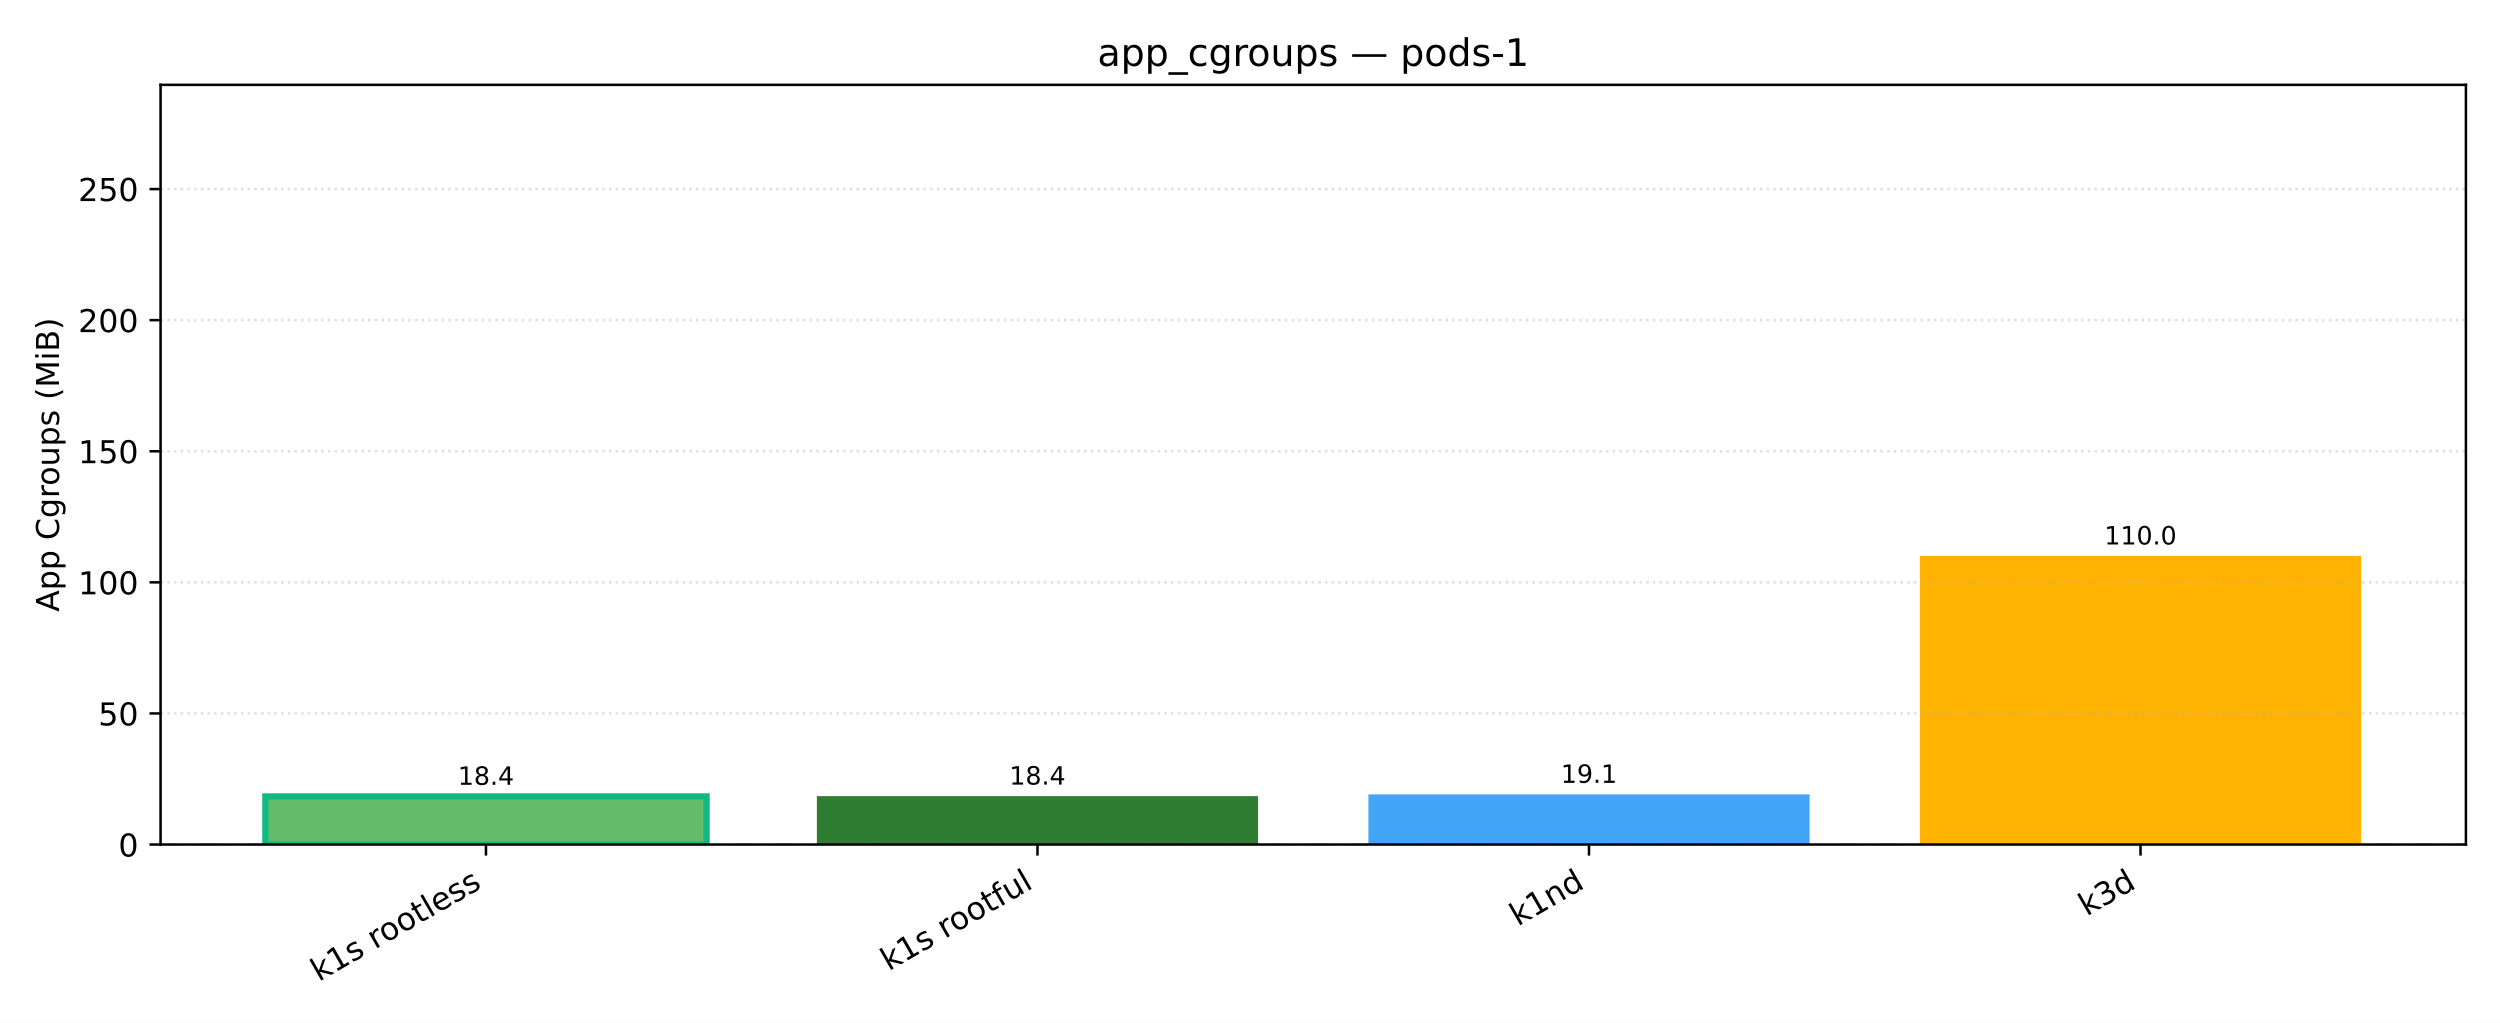
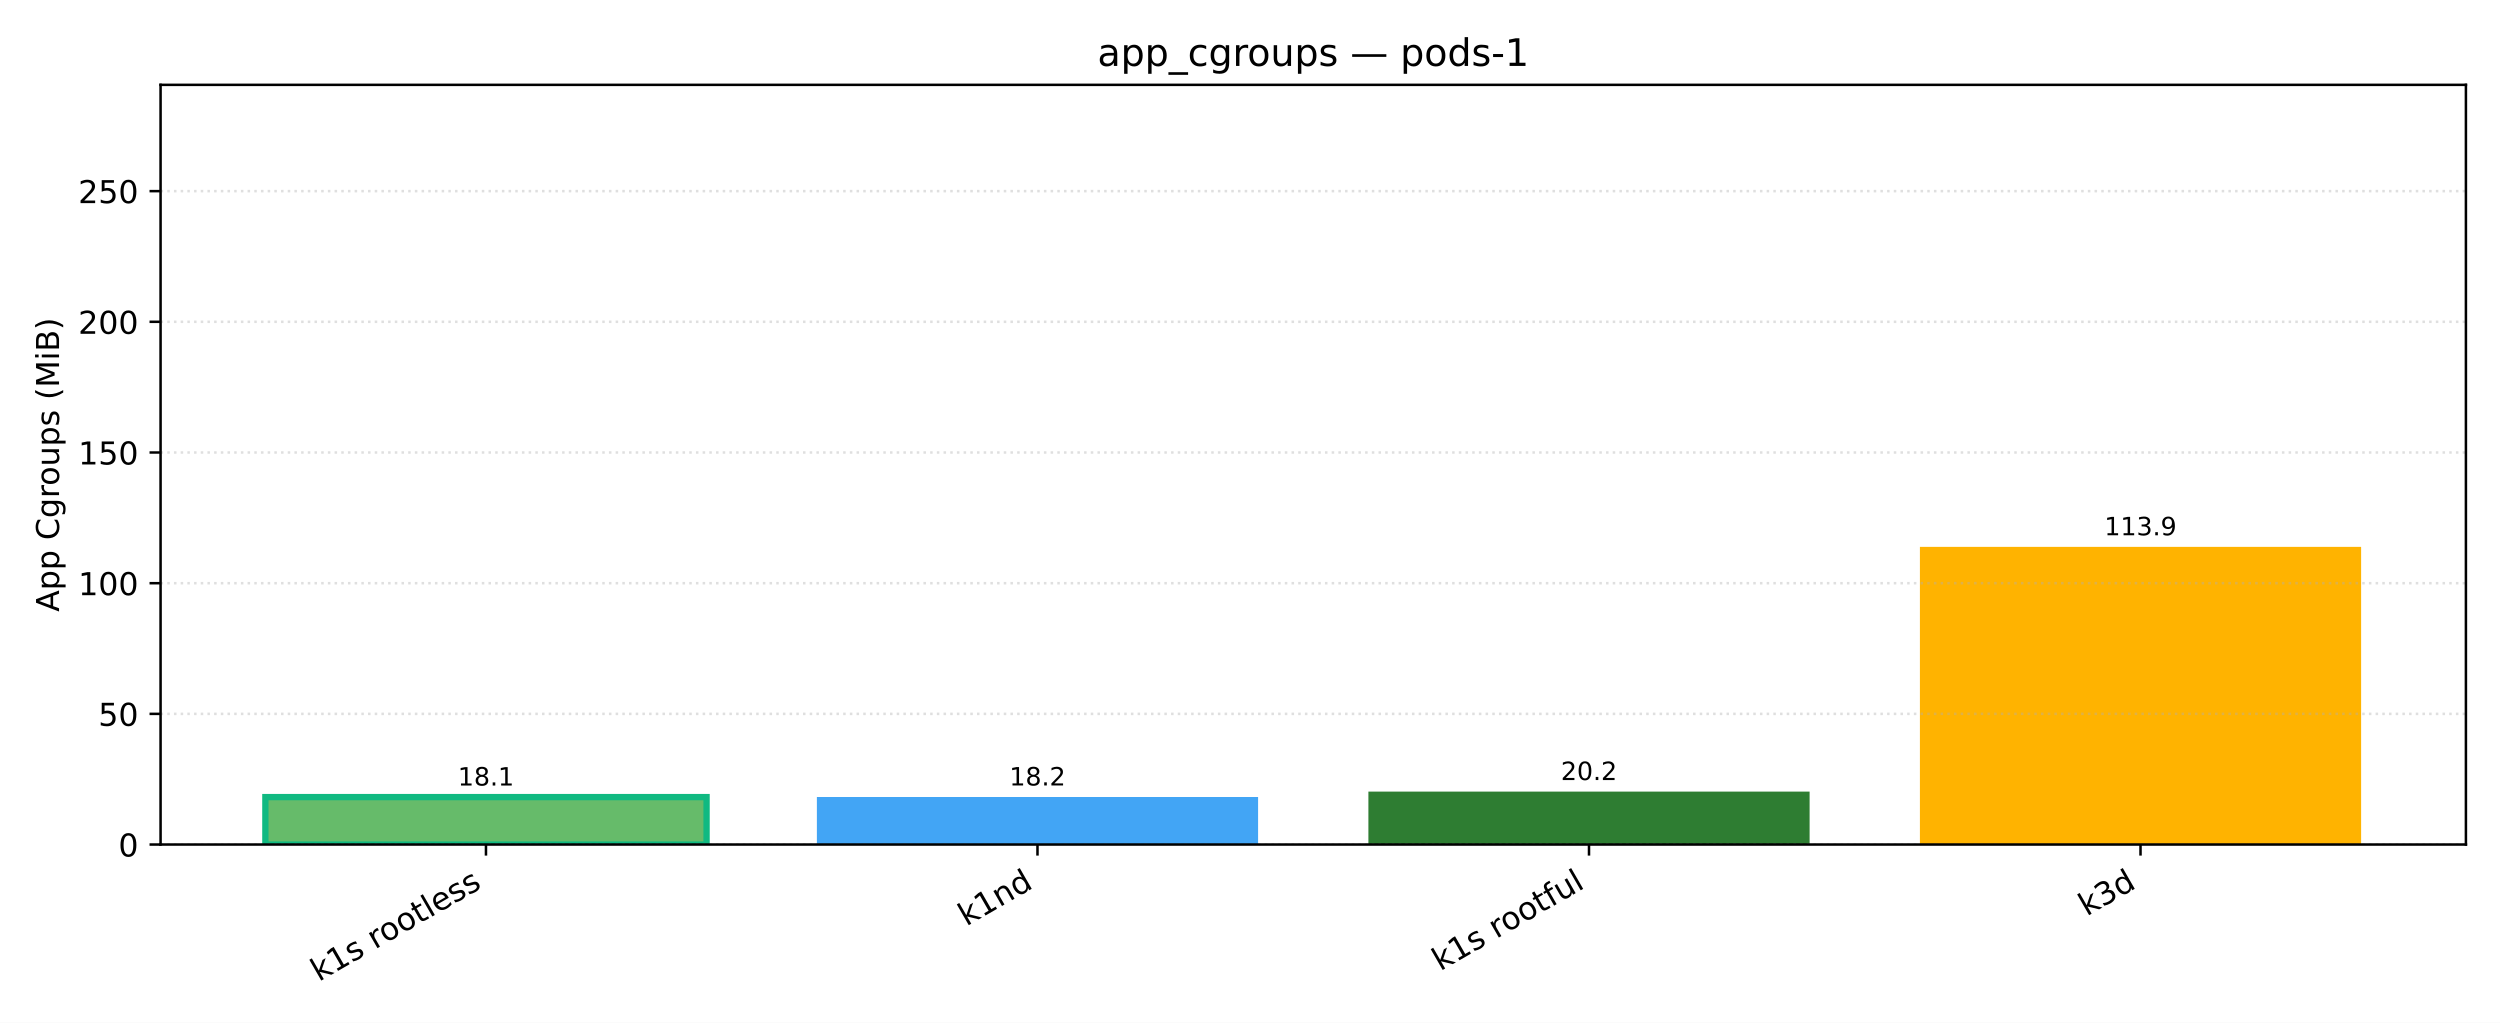
<svg xmlns="http://www.w3.org/2000/svg" xmlns:xlink="http://www.w3.org/1999/xlink" width="792pt" height="324pt" viewBox="0 0 792 324" version="1.1">
  <defs>
    <style type="text/css">*{stroke-linejoin: round; stroke-linecap: butt}</style>
  </defs>
  <g id="figure_1">
    <g id="patch_1">
      <path d="M 0 324  L 792 324  L 792 0  L 0 0  z " style="fill: #ffffff" />
    </g>
    <g id="axes_1">
      <g id="patch_2">
        <path d="M 50.87 267.545  L 781.2 267.545  L 781.2 26.88  L 50.87 26.88  z " style="fill: #ffffff" />
      </g>
      <g id="patch_3">
-         <path d="M 84.067 267.545  L 223.843 267.545  L 223.843 252.299  L 84.067 252.299  z " clip-path="url(#p412f70437b)" style="fill: #66bb6a; stroke: #10b981; stroke-width: 2; stroke-linejoin: miter" />
+         <path d="M 84.067 267.545  L 223.843 267.545  L 223.843 252.519  L 84.067 252.519  z " clip-path="url(#p96ff6d9a04)" style="fill: #66bb6a; stroke: #10b981; stroke-width: 2; stroke-linejoin: miter" />
      </g>
      <g id="patch_4">
-         <path d="M 258.787 267.545  L 398.563 267.545  L 398.563 252.221  L 258.787 252.221  z " clip-path="url(#p412f70437b)" style="fill: #2e7d32" />
+         <path d="M 258.787 267.545  L 398.563 267.545  L 398.563 252.5  L 258.787 252.5  z " clip-path="url(#p96ff6d9a04)" style="fill: #42a5f5" />
      </g>
      <g id="patch_5">
-         <path d="M 433.507 267.545  L 573.283 267.545  L 573.283 251.67  L 433.507 251.67  z " clip-path="url(#p412f70437b)" style="fill: #42a5f5" />
+         <path d="M 433.507 267.545  L 573.283 267.545  L 573.283 250.783  L 433.507 250.783  z " clip-path="url(#p96ff6d9a04)" style="fill: #2e7d32" />
      </g>
      <g id="patch_6">
-         <path d="M 608.227 267.545  L 748.003 267.545  L 748.003 176.151  L 608.227 176.151  z " clip-path="url(#p412f70437b)" style="fill: #ffb300" />
+         <path d="M 608.227 267.545  L 748.003 267.545  L 748.003 173.246  L 608.227 173.246  z " clip-path="url(#p96ff6d9a04)" style="fill: #ffb300" />
      </g>
      <g id="matplotlib.axis_1">
        <g id="xtick_1">
          <g id="line2d_1">
            <defs>
-               <path id="m71c3b1e7c4" d="M 0 0  L 0 3.5  " style="stroke: #000000; stroke-width: 0.8" />
+               <path id="m97e9319b58" d="M 0 0  L 0 3.5  " style="stroke: #000000; stroke-width: 0.8" />
            </defs>
            <g>
-               <use xlink:href="#m71c3b1e7c4" x="153.955" y="267.545" style="stroke: #000000; stroke-width: 0.8" />
+               <use xlink:href="#m97e9319b58" x="153.955" y="267.545" style="stroke: #000000; stroke-width: 0.8" />
            </g>
          </g>
          <g id="text_1">
            <g transform="translate(101.0103 311.0931) rotate(-30) scale(0.1 -0.1)">
              <defs>
                <path id="DejaVuSans-6b" d="M 581 4863  L 1159 4863  L 1159 1991  L 2875 3500  L 3609 3500  L 1753 1863  L 3688 0  L 2938 0  L 1159 1709  L 1159 0  L 581 0  L 581 4863  z " transform="scale(0.015625)" />
                <path id="DejaVuSans-31" d="M 794 531  L 1825 531  L 1825 4091  L 703 3866  L 703 4441  L 1819 4666  L 2450 4666  L 2450 531  L 3481 531  L 3481 0  L 794 0  L 794 531  z " transform="scale(0.015625)" />
                <path id="DejaVuSans-73" d="M 2834 3397  L 2834 2853  Q 2591 2978 2328 3040  Q 2066 3103 1784 3103  Q 1356 3103 1142 2972  Q 928 2841 928 2578  Q 928 2378 1081 2264  Q 1234 2150 1697 2047  L 1894 2003  Q 2506 1872 2764 1633  Q 3022 1394 3022 966  Q 3022 478 2636 193  Q 2250 -91 1575 -91  Q 1294 -91 989 -36  Q 684 19 347 128  L 347 722  Q 666 556 975 473  Q 1284 391 1588 391  Q 1994 391 2212 530  Q 2431 669 2431 922  Q 2431 1156 2273 1281  Q 2116 1406 1581 1522  L 1381 1569  Q 847 1681 609 1914  Q 372 2147 372 2553  Q 372 3047 722 3315  Q 1072 3584 1716 3584  Q 2034 3584 2315 3537  Q 2597 3491 2834 3397  z " transform="scale(0.015625)" />
                <path id="DejaVuSans-20" transform="scale(0.015625)" />
                <path id="DejaVuSans-72" d="M 2631 2963  Q 2534 3019 2420 3045  Q 2306 3072 2169 3072  Q 1681 3072 1420 2755  Q 1159 2438 1159 1844  L 1159 0  L 581 0  L 581 3500  L 1159 3500  L 1159 2956  Q 1341 3275 1631 3429  Q 1922 3584 2338 3584  Q 2397 3584 2469 3576  Q 2541 3569 2628 3553  L 2631 2963  z " transform="scale(0.015625)" />
                <path id="DejaVuSans-6f" d="M 1959 3097  Q 1497 3097 1228 2736  Q 959 2375 959 1747  Q 959 1119 1226 758  Q 1494 397 1959 397  Q 2419 397 2687 759  Q 2956 1122 2956 1747  Q 2956 2369 2687 2733  Q 2419 3097 1959 3097  z M 1959 3584  Q 2709 3584 3137 3096  Q 3566 2609 3566 1747  Q 3566 888 3137 398  Q 2709 -91 1959 -91  Q 1206 -91 779 398  Q 353 888 353 1747  Q 353 2609 779 3096  Q 1206 3584 1959 3584  z " transform="scale(0.015625)" />
                <path id="DejaVuSans-74" d="M 1172 4494  L 1172 3500  L 2356 3500  L 2356 3053  L 1172 3053  L 1172 1153  Q 1172 725 1289 603  Q 1406 481 1766 481  L 2356 481  L 2356 0  L 1766 0  Q 1100 0 847 248  Q 594 497 594 1153  L 594 3053  L 172 3053  L 172 3500  L 594 3500  L 594 4494  L 1172 4494  z " transform="scale(0.015625)" />
                <path id="DejaVuSans-6c" d="M 603 4863  L 1178 4863  L 1178 0  L 603 0  L 603 4863  z " transform="scale(0.015625)" />
                <path id="DejaVuSans-65" d="M 3597 1894  L 3597 1613  L 953 1613  Q 991 1019 1311 708  Q 1631 397 2203 397  Q 2534 397 2845 478  Q 3156 559 3463 722  L 3463 178  Q 3153 47 2828 -22  Q 2503 -91 2169 -91  Q 1331 -91 842 396  Q 353 884 353 1716  Q 353 2575 817 3079  Q 1281 3584 2069 3584  Q 2775 3584 3186 3129  Q 3597 2675 3597 1894  z M 3022 2063  Q 3016 2534 2758 2815  Q 2500 3097 2075 3097  Q 1594 3097 1305 2825  Q 1016 2553 972 2059  L 3022 2063  z " transform="scale(0.015625)" />
              </defs>
              <use xlink:href="#DejaVuSans-6b" />
              <use xlink:href="#DejaVuSans-31" transform="translate(57.91016 0)" />
              <use xlink:href="#DejaVuSans-73" transform="translate(121.5332 0)" />
              <use xlink:href="#DejaVuSans-20" transform="translate(173.6328 0)" />
              <use xlink:href="#DejaVuSans-72" transform="translate(205.4199 0)" />
              <use xlink:href="#DejaVuSans-6f" transform="translate(244.2832 0)" />
              <use xlink:href="#DejaVuSans-6f" transform="translate(305.4648 0)" />
              <use xlink:href="#DejaVuSans-74" transform="translate(366.6465 0)" />
              <use xlink:href="#DejaVuSans-6c" transform="translate(405.8555 0)" />
              <use xlink:href="#DejaVuSans-65" transform="translate(433.6387 0)" />
              <use xlink:href="#DejaVuSans-73" transform="translate(495.1621 0)" />
              <use xlink:href="#DejaVuSans-73" transform="translate(547.2617 0)" />
            </g>
          </g>
        </g>
        <g id="xtick_2">
          <g id="line2d_2">
            <g>
-               <use xlink:href="#m71c3b1e7c4" x="328.675" y="267.545" style="stroke: #000000; stroke-width: 0.8" />
+               <use xlink:href="#m97e9319b58" x="328.675" y="267.545" style="stroke: #000000; stroke-width: 0.8" />
            </g>
          </g>
          <g id="text_2">
-             <g transform="translate(281.545 307.7361) rotate(-30) scale(0.1 -0.1)">
+             <g transform="translate(306.1238 293.5454) rotate(-30) scale(0.1 -0.1)">
+               <defs>
+                 <path id="DejaVuSans-6e" d="M 3513 2113  L 3513 0  L 2938 0  L 2938 2094  Q 2938 2591 2744 2837  Q 2550 3084 2163 3084  Q 1697 3084 1428 2787  Q 1159 2491 1159 1978  L 1159 0  L 581 0  L 581 3500  L 1159 3500  L 1159 2956  Q 1366 3272 1645 3428  Q 1925 3584 2291 3584  Q 2894 3584 3203 3211  Q 3513 2838 3513 2113  z " transform="scale(0.015625)" />
+                 <path id="DejaVuSans-64" d="M 2906 2969  L 2906 4863  L 3481 4863  L 3481 0  L 2906 0  L 2906 525  Q 2725 213 2448 61  Q 2172 -91 1784 -91  Q 1150 -91 751 415  Q 353 922 353 1747  Q 353 2572 751 3078  Q 1150 3584 1784 3584  Q 2172 3584 2448 3432  Q 2725 3281 2906 2969  z M 947 1747  Q 947 1113 1208 752  Q 1469 391 1925 391  Q 2381 391 2643 752  Q 2906 1113 2906 1747  Q 2906 2381 2643 2742  Q 2381 3103 1925 3103  Q 1469 3103 1208 2742  Q 947 2381 947 1747  z " transform="scale(0.015625)" />
+               </defs>
+               <use xlink:href="#DejaVuSans-6b" />
+               <use xlink:href="#DejaVuSans-31" transform="translate(57.91016 0)" />
+               <use xlink:href="#DejaVuSans-6e" transform="translate(121.5332 0)" />
+               <use xlink:href="#DejaVuSans-64" transform="translate(184.9121 0)" />
+             </g>
+           </g>
+         </g>
+         <g id="xtick_3">
+           <g id="line2d_3">
+             <g>
+               <use xlink:href="#m97e9319b58" x="503.395" y="267.545" style="stroke: #000000; stroke-width: 0.8" />
+             </g>
+           </g>
+           <g id="text_3">
+             <g transform="translate(456.2651 307.7361) rotate(-30) scale(0.1 -0.1)">
              <defs>
                <path id="DejaVuSans-66" d="M 2375 4863  L 2375 4384  L 1825 4384  Q 1516 4384 1395 4259  Q 1275 4134 1275 3809  L 1275 3500  L 2222 3500  L 2222 3053  L 1275 3053  L 1275 0  L 697 0  L 697 3053  L 147 3053  L 147 3500  L 697 3500  L 697 3744  Q 697 4328 969 4595  Q 1241 4863 1831 4863  L 2375 4863  z " transform="scale(0.015625)" />
                <path id="DejaVuSans-75" d="M 544 1381  L 544 3500  L 1119 3500  L 1119 1403  Q 1119 906 1312 657  Q 1506 409 1894 409  Q 2359 409 2629 706  Q 2900 1003 2900 1516  L 2900 3500  L 3475 3500  L 3475 0  L 2900 0  L 2900 538  Q 2691 219 2414 64  Q 2138 -91 1772 -91  Q 1169 -91 856 284  Q 544 659 544 1381  z M 1991 3584  L 1991 3584  z " transform="scale(0.015625)" />
              </defs>
              <use xlink:href="#DejaVuSans-6b" />
              <use xlink:href="#DejaVuSans-31" transform="translate(57.91016 0)" />
              <use xlink:href="#DejaVuSans-73" transform="translate(121.5332 0)" />
              <use xlink:href="#DejaVuSans-20" transform="translate(173.6328 0)" />
              <use xlink:href="#DejaVuSans-72" transform="translate(205.4199 0)" />
              <use xlink:href="#DejaVuSans-6f" transform="translate(244.2832 0)" />
              <use xlink:href="#DejaVuSans-6f" transform="translate(305.4648 0)" />
              <use xlink:href="#DejaVuSans-74" transform="translate(366.6465 0)" />
              <use xlink:href="#DejaVuSans-66" transform="translate(405.8555 0)" />
              <use xlink:href="#DejaVuSans-75" transform="translate(441.0605 0)" />
              <use xlink:href="#DejaVuSans-6c" transform="translate(504.4395 0)" />
            </g>
          </g>
        </g>
-         <g id="xtick_3">
-           <g id="line2d_3">
-             <g>
-               <use xlink:href="#m71c3b1e7c4" x="503.395" y="267.545" style="stroke: #000000; stroke-width: 0.8" />
-             </g>
-           </g>
-           <g id="text_3">
-             <g transform="translate(480.8439 293.5454) rotate(-30) scale(0.1 -0.1)">
-               <defs>
-                 <path id="DejaVuSans-6e" d="M 3513 2113  L 3513 0  L 2938 0  L 2938 2094  Q 2938 2591 2744 2837  Q 2550 3084 2163 3084  Q 1697 3084 1428 2787  Q 1159 2491 1159 1978  L 1159 0  L 581 0  L 581 3500  L 1159 3500  L 1159 2956  Q 1366 3272 1645 3428  Q 1925 3584 2291 3584  Q 2894 3584 3203 3211  Q 3513 2838 3513 2113  z " transform="scale(0.015625)" />
-                 <path id="DejaVuSans-64" d="M 2906 2969  L 2906 4863  L 3481 4863  L 3481 0  L 2906 0  L 2906 525  Q 2725 213 2448 61  Q 2172 -91 1784 -91  Q 1150 -91 751 415  Q 353 922 353 1747  Q 353 2572 751 3078  Q 1150 3584 1784 3584  Q 2172 3584 2448 3432  Q 2725 3281 2906 2969  z M 947 1747  Q 947 1113 1208 752  Q 1469 391 1925 391  Q 2381 391 2643 752  Q 2906 1113 2906 1747  Q 2906 2381 2643 2742  Q 2381 3103 1925 3103  Q 1469 3103 1208 2742  Q 947 2381 947 1747  z " transform="scale(0.015625)" />
-               </defs>
-               <use xlink:href="#DejaVuSans-6b" />
-               <use xlink:href="#DejaVuSans-31" transform="translate(57.91016 0)" />
-               <use xlink:href="#DejaVuSans-6e" transform="translate(121.5332 0)" />
-               <use xlink:href="#DejaVuSans-64" transform="translate(184.9121 0)" />
-             </g>
-           </g>
-         </g>
        <g id="xtick_4">
          <g id="line2d_4">
            <g>
-               <use xlink:href="#m71c3b1e7c4" x="678.115" y="267.545" style="stroke: #000000; stroke-width: 0.8" />
+               <use xlink:href="#m97e9319b58" x="678.115" y="267.545" style="stroke: #000000; stroke-width: 0.8" />
            </g>
          </g>
          <g id="text_4">
            <g transform="translate(661.0525 290.3767) rotate(-30) scale(0.1 -0.1)">
              <defs>
                <path id="DejaVuSans-33" d="M 2597 2516  Q 3050 2419 3304 2112  Q 3559 1806 3559 1356  Q 3559 666 3084 287  Q 2609 -91 1734 -91  Q 1441 -91 1130 -33  Q 819 25 488 141  L 488 750  Q 750 597 1062 519  Q 1375 441 1716 441  Q 2309 441 2620 675  Q 2931 909 2931 1356  Q 2931 1769 2642 2001  Q 2353 2234 1838 2234  L 1294 2234  L 1294 2753  L 1863 2753  Q 2328 2753 2575 2939  Q 2822 3125 2822 3475  Q 2822 3834 2567 4026  Q 2313 4219 1838 4219  Q 1578 4219 1281 4162  Q 984 4106 628 3988  L 628 4550  Q 988 4650 1302 4700  Q 1616 4750 1894 4750  Q 2613 4750 3031 4423  Q 3450 4097 3450 3541  Q 3450 3153 3228 2886  Q 3006 2619 2597 2516  z " transform="scale(0.015625)" />
              </defs>
              <use xlink:href="#DejaVuSans-6b" />
              <use xlink:href="#DejaVuSans-33" transform="translate(57.91016 0)" />
              <use xlink:href="#DejaVuSans-64" transform="translate(121.5332 0)" />
            </g>
          </g>
        </g>
      </g>
      <g id="matplotlib.axis_2">
        <g id="ytick_1">
          <g id="line2d_5">
-             <path d="M 50.87 267.545  L 781.2 267.545  " clip-path="url(#p412f70437b)" style="fill: none; stroke-dasharray: 0.8,1.32; stroke-dashoffset: 0; stroke: #b0b0b0; stroke-opacity: 0.4; stroke-width: 0.8" />
+             <path d="M 50.87 267.545  L 781.2 267.545  " clip-path="url(#p96ff6d9a04)" style="fill: none; stroke-dasharray: 0.8,1.32; stroke-dashoffset: 0; stroke: #b0b0b0; stroke-opacity: 0.4; stroke-width: 0.8" />
          </g>
          <g id="line2d_6">
            <defs>
-               <path id="m2e1f0c8f43" d="M 0 0  L -3.5 0  " style="stroke: #000000; stroke-width: 0.8" />
+               <path id="mf920e946e0" d="M 0 0  L -3.5 0  " style="stroke: #000000; stroke-width: 0.8" />
            </defs>
            <g>
-               <use xlink:href="#m2e1f0c8f43" x="50.87" y="267.545" style="stroke: #000000; stroke-width: 0.8" />
+               <use xlink:href="#mf920e946e0" x="50.87" y="267.545" style="stroke: #000000; stroke-width: 0.8" />
            </g>
          </g>
          <g id="text_5">
            <g transform="translate(37.5075 271.3447) scale(0.1 -0.1)">
              <defs>
                <path id="DejaVuSans-30" d="M 2034 4250  Q 1547 4250 1301 3770  Q 1056 3291 1056 2328  Q 1056 1369 1301 889  Q 1547 409 2034 409  Q 2525 409 2770 889  Q 3016 1369 3016 2328  Q 3016 3291 2770 3770  Q 2525 4250 2034 4250  z M 2034 4750  Q 2819 4750 3233 4129  Q 3647 3509 3647 2328  Q 3647 1150 3233 529  Q 2819 -91 2034 -91  Q 1250 -91 836 529  Q 422 1150 422 2328  Q 422 3509 836 4129  Q 1250 4750 2034 4750  z " transform="scale(0.015625)" />
              </defs>
              <use xlink:href="#DejaVuSans-30" />
            </g>
          </g>
        </g>
        <g id="ytick_2">
          <g id="line2d_7">
-             <path d="M 50.87 226.014  L 781.2 226.014  " clip-path="url(#p412f70437b)" style="fill: none; stroke-dasharray: 0.8,1.32; stroke-dashoffset: 0; stroke: #b0b0b0; stroke-opacity: 0.4; stroke-width: 0.8" />
+             <path d="M 50.87 226.148  L 781.2 226.148  " clip-path="url(#p96ff6d9a04)" style="fill: none; stroke-dasharray: 0.8,1.32; stroke-dashoffset: 0; stroke: #b0b0b0; stroke-opacity: 0.4; stroke-width: 0.8" />
          </g>
          <g id="line2d_8">
            <g>
-               <use xlink:href="#m2e1f0c8f43" x="50.87" y="226.014" style="stroke: #000000; stroke-width: 0.8" />
+               <use xlink:href="#mf920e946e0" x="50.87" y="226.148" style="stroke: #000000; stroke-width: 0.8" />
            </g>
          </g>
          <g id="text_6">
-             <g transform="translate(31.145 229.8137) scale(0.1 -0.1)">
+             <g transform="translate(31.145 229.9471) scale(0.1 -0.1)">
              <defs>
                <path id="DejaVuSans-35" d="M 691 4666  L 3169 4666  L 3169 4134  L 1269 4134  L 1269 2991  Q 1406 3038 1543 3061  Q 1681 3084 1819 3084  Q 2600 3084 3056 2656  Q 3513 2228 3513 1497  Q 3513 744 3044 326  Q 2575 -91 1722 -91  Q 1428 -91 1123 -41  Q 819 9 494 109  L 494 744  Q 775 591 1075 516  Q 1375 441 1709 441  Q 2250 441 2565 725  Q 2881 1009 2881 1497  Q 2881 1984 2565 2268  Q 2250 2553 1709 2553  Q 1456 2553 1204 2497  Q 953 2441 691 2322  L 691 4666  z " transform="scale(0.015625)" />
              </defs>
              <use xlink:href="#DejaVuSans-35" />
              <use xlink:href="#DejaVuSans-30" transform="translate(63.62305 0)" />
            </g>
          </g>
        </g>
        <g id="ytick_3">
          <g id="line2d_9">
-             <path d="M 50.87 184.484  L 781.2 184.484  " clip-path="url(#p412f70437b)" style="fill: none; stroke-dasharray: 0.8,1.32; stroke-dashoffset: 0; stroke: #b0b0b0; stroke-opacity: 0.4; stroke-width: 0.8" />
+             <path d="M 50.87 184.75  L 781.2 184.75  " clip-path="url(#p96ff6d9a04)" style="fill: none; stroke-dasharray: 0.8,1.32; stroke-dashoffset: 0; stroke: #b0b0b0; stroke-opacity: 0.4; stroke-width: 0.8" />
          </g>
          <g id="line2d_10">
            <g>
-               <use xlink:href="#m2e1f0c8f43" x="50.87" y="184.484" style="stroke: #000000; stroke-width: 0.8" />
+               <use xlink:href="#mf920e946e0" x="50.87" y="184.75" style="stroke: #000000; stroke-width: 0.8" />
            </g>
          </g>
          <g id="text_7">
-             <g transform="translate(24.7825 188.2827) scale(0.1 -0.1)">
+             <g transform="translate(24.7825 188.5495) scale(0.1 -0.1)">
              <use xlink:href="#DejaVuSans-31" />
              <use xlink:href="#DejaVuSans-30" transform="translate(63.62305 0)" />
              <use xlink:href="#DejaVuSans-30" transform="translate(127.2461 0)" />
            </g>
          </g>
        </g>
        <g id="ytick_4">
          <g id="line2d_11">
-             <path d="M 50.87 142.953  L 781.2 142.953  " clip-path="url(#p412f70437b)" style="fill: none; stroke-dasharray: 0.8,1.32; stroke-dashoffset: 0; stroke: #b0b0b0; stroke-opacity: 0.4; stroke-width: 0.8" />
+             <path d="M 50.87 143.353  L 781.2 143.353  " clip-path="url(#p96ff6d9a04)" style="fill: none; stroke-dasharray: 0.8,1.32; stroke-dashoffset: 0; stroke: #b0b0b0; stroke-opacity: 0.4; stroke-width: 0.8" />
          </g>
          <g id="line2d_12">
            <g>
-               <use xlink:href="#m2e1f0c8f43" x="50.87" y="142.953" style="stroke: #000000; stroke-width: 0.8" />
+               <use xlink:href="#mf920e946e0" x="50.87" y="143.353" style="stroke: #000000; stroke-width: 0.8" />
            </g>
          </g>
          <g id="text_8">
-             <g transform="translate(24.7825 146.7518) scale(0.1 -0.1)">
+             <g transform="translate(24.7825 147.1519) scale(0.1 -0.1)">
              <use xlink:href="#DejaVuSans-31" />
              <use xlink:href="#DejaVuSans-35" transform="translate(63.62305 0)" />
              <use xlink:href="#DejaVuSans-30" transform="translate(127.2461 0)" />
            </g>
          </g>
        </g>
        <g id="ytick_5">
          <g id="line2d_13">
-             <path d="M 50.87 101.422  L 781.2 101.422  " clip-path="url(#p412f70437b)" style="fill: none; stroke-dasharray: 0.8,1.32; stroke-dashoffset: 0; stroke: #b0b0b0; stroke-opacity: 0.4; stroke-width: 0.8" />
+             <path d="M 50.87 101.955  L 781.2 101.955  " clip-path="url(#p96ff6d9a04)" style="fill: none; stroke-dasharray: 0.8,1.32; stroke-dashoffset: 0; stroke: #b0b0b0; stroke-opacity: 0.4; stroke-width: 0.8" />
          </g>
          <g id="line2d_14">
            <g>
-               <use xlink:href="#m2e1f0c8f43" x="50.87" y="101.422" style="stroke: #000000; stroke-width: 0.8" />
+               <use xlink:href="#mf920e946e0" x="50.87" y="101.955" style="stroke: #000000; stroke-width: 0.8" />
            </g>
          </g>
          <g id="text_9">
-             <g transform="translate(24.7825 105.2208) scale(0.1 -0.1)">
+             <g transform="translate(24.7825 105.7544) scale(0.1 -0.1)">
              <defs>
                <path id="DejaVuSans-32" d="M 1228 531  L 3431 531  L 3431 0  L 469 0  L 469 531  Q 828 903 1448 1529  Q 2069 2156 2228 2338  Q 2531 2678 2651 2914  Q 2772 3150 2772 3378  Q 2772 3750 2511 3984  Q 2250 4219 1831 4219  Q 1534 4219 1204 4116  Q 875 4013 500 3803  L 500 4441  Q 881 4594 1212 4672  Q 1544 4750 1819 4750  Q 2544 4750 2975 4387  Q 3406 4025 3406 3419  Q 3406 3131 3298 2873  Q 3191 2616 2906 2266  Q 2828 2175 2409 1742  Q 1991 1309 1228 531  z " transform="scale(0.015625)" />
              </defs>
              <use xlink:href="#DejaVuSans-32" />
              <use xlink:href="#DejaVuSans-30" transform="translate(63.62305 0)" />
              <use xlink:href="#DejaVuSans-30" transform="translate(127.2461 0)" />
            </g>
          </g>
        </g>
        <g id="ytick_6">
          <g id="line2d_15">
-             <path d="M 50.87 59.891  L 781.2 59.891  " clip-path="url(#p412f70437b)" style="fill: none; stroke-dasharray: 0.8,1.32; stroke-dashoffset: 0; stroke: #b0b0b0; stroke-opacity: 0.4; stroke-width: 0.8" />
+             <path d="M 50.87 60.558  L 781.2 60.558  " clip-path="url(#p96ff6d9a04)" style="fill: none; stroke-dasharray: 0.8,1.32; stroke-dashoffset: 0; stroke: #b0b0b0; stroke-opacity: 0.4; stroke-width: 0.8" />
          </g>
          <g id="line2d_16">
            <g>
-               <use xlink:href="#m2e1f0c8f43" x="50.87" y="59.891" style="stroke: #000000; stroke-width: 0.8" />
+               <use xlink:href="#mf920e946e0" x="50.87" y="60.558" style="stroke: #000000; stroke-width: 0.8" />
            </g>
          </g>
          <g id="text_10">
-             <g transform="translate(24.7825 63.68985) scale(0.1 -0.1)">
+             <g transform="translate(24.7825 64.3568) scale(0.1 -0.1)">
              <use xlink:href="#DejaVuSans-32" />
              <use xlink:href="#DejaVuSans-35" transform="translate(63.62305 0)" />
              <use xlink:href="#DejaVuSans-30" transform="translate(127.2461 0)" />
            </g>
          </g>
        </g>
        <g id="text_11">
          <g transform="translate(18.70281 193.8104) rotate(-90) scale(0.1 -0.1)">
            <defs>
              <path id="DejaVuSans-41" d="M 2188 4044  L 1331 1722  L 3047 1722  L 2188 4044  z M 1831 4666  L 2547 4666  L 4325 0  L 3669 0  L 3244 1197  L 1141 1197  L 716 0  L 50 0  L 1831 4666  z " transform="scale(0.015625)" />
              <path id="DejaVuSans-70" d="M 1159 525  L 1159 -1331  L 581 -1331  L 581 3500  L 1159 3500  L 1159 2969  Q 1341 3281 1617 3432  Q 1894 3584 2278 3584  Q 2916 3584 3314 3078  Q 3713 2572 3713 1747  Q 3713 922 3314 415  Q 2916 -91 2278 -91  Q 1894 -91 1617 61  Q 1341 213 1159 525  z M 3116 1747  Q 3116 2381 2855 2742  Q 2594 3103 2138 3103  Q 1681 3103 1420 2742  Q 1159 2381 1159 1747  Q 1159 1113 1420 752  Q 1681 391 2138 391  Q 2594 391 2855 752  Q 3116 1113 3116 1747  z " transform="scale(0.015625)" />
              <path id="DejaVuSans-43" d="M 4122 4306  L 4122 3641  Q 3803 3938 3442 4084  Q 3081 4231 2675 4231  Q 1875 4231 1450 3742  Q 1025 3253 1025 2328  Q 1025 1406 1450 917  Q 1875 428 2675 428  Q 3081 428 3442 575  Q 3803 722 4122 1019  L 4122 359  Q 3791 134 3420 21  Q 3050 -91 2638 -91  Q 1578 -91 968 557  Q 359 1206 359 2328  Q 359 3453 968 4101  Q 1578 4750 2638 4750  Q 3056 4750 3426 4639  Q 3797 4528 4122 4306  z " transform="scale(0.015625)" />
              <path id="DejaVuSans-67" d="M 2906 1791  Q 2906 2416 2648 2759  Q 2391 3103 1925 3103  Q 1463 3103 1205 2759  Q 947 2416 947 1791  Q 947 1169 1205 825  Q 1463 481 1925 481  Q 2391 481 2648 825  Q 2906 1169 2906 1791  z M 3481 434  Q 3481 -459 3084 -895  Q 2688 -1331 1869 -1331  Q 1566 -1331 1297 -1286  Q 1028 -1241 775 -1147  L 775 -588  Q 1028 -725 1275 -790  Q 1522 -856 1778 -856  Q 2344 -856 2625 -561  Q 2906 -266 2906 331  L 2906 616  Q 2728 306 2450 153  Q 2172 0 1784 0  Q 1141 0 747 490  Q 353 981 353 1791  Q 353 2603 747 3093  Q 1141 3584 1784 3584  Q 2172 3584 2450 3431  Q 2728 3278 2906 2969  L 2906 3500  L 3481 3500  L 3481 434  z " transform="scale(0.015625)" />
              <path id="DejaVuSans-28" d="M 1984 4856  Q 1566 4138 1362 3434  Q 1159 2731 1159 2009  Q 1159 1288 1364 580  Q 1569 -128 1984 -844  L 1484 -844  Q 1016 -109 783 600  Q 550 1309 550 2009  Q 550 2706 781 3412  Q 1013 4119 1484 4856  L 1984 4856  z " transform="scale(0.015625)" />
              <path id="DejaVuSans-4d" d="M 628 4666  L 1569 4666  L 2759 1491  L 3956 4666  L 4897 4666  L 4897 0  L 4281 0  L 4281 4097  L 3078 897  L 2444 897  L 1241 4097  L 1241 0  L 628 0  L 628 4666  z " transform="scale(0.015625)" />
              <path id="DejaVuSans-69" d="M 603 3500  L 1178 3500  L 1178 0  L 603 0  L 603 3500  z M 603 4863  L 1178 4863  L 1178 4134  L 603 4134  L 603 4863  z " transform="scale(0.015625)" />
              <path id="DejaVuSans-42" d="M 1259 2228  L 1259 519  L 2272 519  Q 2781 519 3026 730  Q 3272 941 3272 1375  Q 3272 1813 3026 2020  Q 2781 2228 2272 2228  L 1259 2228  z M 1259 4147  L 1259 2741  L 2194 2741  Q 2656 2741 2882 2914  Q 3109 3088 3109 3444  Q 3109 3797 2882 3972  Q 2656 4147 2194 4147  L 1259 4147  z M 628 4666  L 2241 4666  Q 2963 4666 3353 4366  Q 3744 4066 3744 3513  Q 3744 3084 3544 2831  Q 3344 2578 2956 2516  Q 3422 2416 3680 2098  Q 3938 1781 3938 1306  Q 3938 681 3513 340  Q 3088 0 2303 0  L 628 0  L 628 4666  z " transform="scale(0.015625)" />
              <path id="DejaVuSans-29" d="M 513 4856  L 1013 4856  Q 1481 4119 1714 3412  Q 1947 2706 1947 2009  Q 1947 1309 1714 600  Q 1481 -109 1013 -844  L 513 -844  Q 928 -128 1133 580  Q 1338 1288 1338 2009  Q 1338 2731 1133 3434  Q 928 4138 513 4856  z " transform="scale(0.015625)" />
            </defs>
            <use xlink:href="#DejaVuSans-41" />
            <use xlink:href="#DejaVuSans-70" transform="translate(68.4082 0)" />
            <use xlink:href="#DejaVuSans-70" transform="translate(131.8848 0)" />
            <use xlink:href="#DejaVuSans-20" transform="translate(195.3613 0)" />
            <use xlink:href="#DejaVuSans-43" transform="translate(227.1484 0)" />
            <use xlink:href="#DejaVuSans-67" transform="translate(296.9727 0)" />
            <use xlink:href="#DejaVuSans-72" transform="translate(360.4492 0)" />
            <use xlink:href="#DejaVuSans-6f" transform="translate(399.3125 0)" />
            <use xlink:href="#DejaVuSans-75" transform="translate(460.4941 0)" />
            <use xlink:href="#DejaVuSans-70" transform="translate(523.873 0)" />
            <use xlink:href="#DejaVuSans-73" transform="translate(587.3496 0)" />
            <use xlink:href="#DejaVuSans-20" transform="translate(639.4492 0)" />
            <use xlink:href="#DejaVuSans-28" transform="translate(671.2363 0)" />
            <use xlink:href="#DejaVuSans-4d" transform="translate(710.25 0)" />
            <use xlink:href="#DejaVuSans-69" transform="translate(796.5293 0)" />
            <use xlink:href="#DejaVuSans-42" transform="translate(824.3125 0)" />
            <use xlink:href="#DejaVuSans-29" transform="translate(892.916 0)" />
          </g>
        </g>
      </g>
      <g id="patch_7">
        <path d="M 50.87 267.545  L 50.87 26.88  " style="fill: none; stroke: #000000; stroke-width: 0.8; stroke-linejoin: miter; stroke-linecap: square" />
      </g>
      <g id="patch_8">
        <path d="M 781.2 267.545  L 781.2 26.88  " style="fill: none; stroke: #000000; stroke-width: 0.8; stroke-linejoin: miter; stroke-linecap: square" />
      </g>
      <g id="patch_9">
        <path d="M 50.87 267.545  L 781.2 267.545  " style="fill: none; stroke: #000000; stroke-width: 0.8; stroke-linejoin: miter; stroke-linecap: square" />
      </g>
      <g id="patch_10">
        <path d="M 50.87 26.88  L 781.2 26.88  " style="fill: none; stroke: #000000; stroke-width: 0.8; stroke-linejoin: miter; stroke-linecap: square" />
      </g>
      <g id="text_12">
-         <g transform="translate(145.0486 248.6353) scale(0.08 -0.08)">
+         <g transform="translate(145.0486 248.8557) scale(0.08 -0.08)">
          <defs>
            <path id="DejaVuSans-38" d="M 2034 2216  Q 1584 2216 1326 1975  Q 1069 1734 1069 1313  Q 1069 891 1326 650  Q 1584 409 2034 409  Q 2484 409 2743 651  Q 3003 894 3003 1313  Q 3003 1734 2745 1975  Q 2488 2216 2034 2216  z M 1403 2484  Q 997 2584 770 2862  Q 544 3141 544 3541  Q 544 4100 942 4425  Q 1341 4750 2034 4750  Q 2731 4750 3128 4425  Q 3525 4100 3525 3541  Q 3525 3141 3298 2862  Q 3072 2584 2669 2484  Q 3125 2378 3379 2068  Q 3634 1759 3634 1313  Q 3634 634 3220 271  Q 2806 -91 2034 -91  Q 1263 -91 848 271  Q 434 634 434 1313  Q 434 1759 690 2068  Q 947 2378 1403 2484  z M 1172 3481  Q 1172 3119 1398 2916  Q 1625 2713 2034 2713  Q 2441 2713 2670 2916  Q 2900 3119 2900 3481  Q 2900 3844 2670 4047  Q 2441 4250 2034 4250  Q 1625 4250 1398 4047  Q 1172 3844 1172 3481  z " transform="scale(0.015625)" />
            <path id="DejaVuSans-2e" d="M 684 794  L 1344 794  L 1344 0  L 684 0  L 684 794  z " transform="scale(0.015625)" />
-             <path id="DejaVuSans-34" d="M 2419 4116  L 825 1625  L 2419 1625  L 2419 4116  z M 2253 4666  L 3047 4666  L 3047 1625  L 3713 1625  L 3713 1100  L 3047 1100  L 3047 0  L 2419 0  L 2419 1100  L 313 1100  L 313 1709  L 2253 4666  z " transform="scale(0.015625)" />
          </defs>
          <use xlink:href="#DejaVuSans-31" />
          <use xlink:href="#DejaVuSans-38" transform="translate(63.62305 0)" />
          <use xlink:href="#DejaVuSans-2e" transform="translate(127.2461 0)" />
-           <use xlink:href="#DejaVuSans-34" transform="translate(159.0332 0)" />
+           <use xlink:href="#DejaVuSans-31" transform="translate(159.0332 0)" />
        </g>
      </g>
      <g id="text_13">
-         <g transform="translate(319.7687 248.5574) scale(0.08 -0.08)">
+         <g transform="translate(319.7687 248.8363) scale(0.08 -0.08)">
          <use xlink:href="#DejaVuSans-31" />
          <use xlink:href="#DejaVuSans-38" transform="translate(63.62305 0)" />
          <use xlink:href="#DejaVuSans-2e" transform="translate(127.2461 0)" />
-           <use xlink:href="#DejaVuSans-34" transform="translate(159.0332 0)" />
+           <use xlink:href="#DejaVuSans-32" transform="translate(159.0332 0)" />
        </g>
      </g>
      <g id="text_14">
-         <g transform="translate(494.4888 248.0059) scale(0.08 -0.08)">
+         <g transform="translate(494.4888 247.1189) scale(0.08 -0.08)">
+           <use xlink:href="#DejaVuSans-32" />
+           <use xlink:href="#DejaVuSans-30" transform="translate(63.62305 0)" />
+           <use xlink:href="#DejaVuSans-2e" transform="translate(127.2461 0)" />
+           <use xlink:href="#DejaVuSans-32" transform="translate(159.0332 0)" />
+         </g>
+       </g>
+       <g id="text_15">
+         <g transform="translate(666.6639 169.5826) scale(0.08 -0.08)">
          <defs>
            <path id="DejaVuSans-39" d="M 703 97  L 703 672  Q 941 559 1184 500  Q 1428 441 1663 441  Q 2288 441 2617 861  Q 2947 1281 2994 2138  Q 2813 1869 2534 1725  Q 2256 1581 1919 1581  Q 1219 1581 811 2004  Q 403 2428 403 3163  Q 403 3881 828 4315  Q 1253 4750 1959 4750  Q 2769 4750 3195 4129  Q 3622 3509 3622 2328  Q 3622 1225 3098 567  Q 2575 -91 1691 -91  Q 1453 -91 1209 -44  Q 966 3 703 97  z M 1959 2075  Q 2384 2075 2632 2365  Q 2881 2656 2881 3163  Q 2881 3666 2632 3958  Q 2384 4250 1959 4250  Q 1534 4250 1286 3958  Q 1038 3666 1038 3163  Q 1038 2656 1286 2365  Q 1534 2075 1959 2075  z " transform="scale(0.015625)" />
          </defs>
          <use xlink:href="#DejaVuSans-31" />
-           <use xlink:href="#DejaVuSans-39" transform="translate(63.62305 0)" />
-           <use xlink:href="#DejaVuSans-2e" transform="translate(127.2461 0)" />
-           <use xlink:href="#DejaVuSans-31" transform="translate(159.0332 0)" />
-         </g>
-       </g>
-       <g id="text_15">
-         <g transform="translate(666.6639 172.4876) scale(0.08 -0.08)">
-           <use xlink:href="#DejaVuSans-31" />
          <use xlink:href="#DejaVuSans-31" transform="translate(63.62305 0)" />
-           <use xlink:href="#DejaVuSans-30" transform="translate(127.2461 0)" />
+           <use xlink:href="#DejaVuSans-33" transform="translate(127.2461 0)" />
          <use xlink:href="#DejaVuSans-2e" transform="translate(190.8691 0)" />
-           <use xlink:href="#DejaVuSans-30" transform="translate(222.6562 0)" />
+           <use xlink:href="#DejaVuSans-39" transform="translate(222.6562 0)" />
        </g>
      </g>
      <g id="text_16">
        <g transform="translate(347.6809 20.88) scale(0.12 -0.12)">
          <defs>
            <path id="DejaVuSans-61" d="M 2194 1759  Q 1497 1759 1228 1600  Q 959 1441 959 1056  Q 959 750 1161 570  Q 1363 391 1709 391  Q 2188 391 2477 730  Q 2766 1069 2766 1631  L 2766 1759  L 2194 1759  z M 3341 1997  L 3341 0  L 2766 0  L 2766 531  Q 2569 213 2275 61  Q 1981 -91 1556 -91  Q 1019 -91 701 211  Q 384 513 384 1019  Q 384 1609 779 1909  Q 1175 2209 1959 2209  L 2766 2209  L 2766 2266  Q 2766 2663 2505 2880  Q 2244 3097 1772 3097  Q 1472 3097 1187 3025  Q 903 2953 641 2809  L 641 3341  Q 956 3463 1253 3523  Q 1550 3584 1831 3584  Q 2591 3584 2966 3190  Q 3341 2797 3341 1997  z " transform="scale(0.015625)" />
            <path id="DejaVuSans-5f" d="M 3263 -1063  L 3263 -1509  L -63 -1509  L -63 -1063  L 3263 -1063  z " transform="scale(0.015625)" />
            <path id="DejaVuSans-63" d="M 3122 3366  L 3122 2828  Q 2878 2963 2633 3030  Q 2388 3097 2138 3097  Q 1578 3097 1268 2742  Q 959 2388 959 1747  Q 959 1106 1268 751  Q 1578 397 2138 397  Q 2388 397 2633 464  Q 2878 531 3122 666  L 3122 134  Q 2881 22 2623 -34  Q 2366 -91 2075 -91  Q 1284 -91 818 406  Q 353 903 353 1747  Q 353 2603 823 3093  Q 1294 3584 2113 3584  Q 2378 3584 2631 3529  Q 2884 3475 3122 3366  z " transform="scale(0.015625)" />
            <path id="DejaVuSans-2014" d="M 313 1978  L 6088 1978  L 6088 1528  L 313 1528  L 313 1978  z " transform="scale(0.015625)" />
            <path id="DejaVuSans-2d" d="M 313 2009  L 1997 2009  L 1997 1497  L 313 1497  L 313 2009  z " transform="scale(0.015625)" />
          </defs>
          <use xlink:href="#DejaVuSans-61" />
          <use xlink:href="#DejaVuSans-70" transform="translate(61.2793 0)" />
          <use xlink:href="#DejaVuSans-70" transform="translate(124.7559 0)" />
          <use xlink:href="#DejaVuSans-5f" transform="translate(188.2324 0)" />
          <use xlink:href="#DejaVuSans-63" transform="translate(238.2324 0)" />
          <use xlink:href="#DejaVuSans-67" transform="translate(293.2129 0)" />
          <use xlink:href="#DejaVuSans-72" transform="translate(356.6895 0)" />
          <use xlink:href="#DejaVuSans-6f" transform="translate(395.5527 0)" />
          <use xlink:href="#DejaVuSans-75" transform="translate(456.7344 0)" />
          <use xlink:href="#DejaVuSans-70" transform="translate(520.1133 0)" />
          <use xlink:href="#DejaVuSans-73" transform="translate(583.5898 0)" />
          <use xlink:href="#DejaVuSans-20" transform="translate(635.6895 0)" />
          <use xlink:href="#DejaVuSans-2014" transform="translate(667.4766 0)" />
          <use xlink:href="#DejaVuSans-20" transform="translate(767.4766 0)" />
          <use xlink:href="#DejaVuSans-70" transform="translate(799.2637 0)" />
          <use xlink:href="#DejaVuSans-6f" transform="translate(862.7402 0)" />
          <use xlink:href="#DejaVuSans-64" transform="translate(923.9219 0)" />
          <use xlink:href="#DejaVuSans-73" transform="translate(987.3984 0)" />
          <use xlink:href="#DejaVuSans-2d" transform="translate(1039.498 0)" />
          <use xlink:href="#DejaVuSans-31" transform="translate(1075.582 0)" />
        </g>
      </g>
    </g>
  </g>
  <defs>
-     <clipPath id="p412f70437b">
+     <clipPath id="p96ff6d9a04">
      <rect x="50.87" y="26.88" width="730.33" height="240.665" />
    </clipPath>
  </defs>
</svg>
